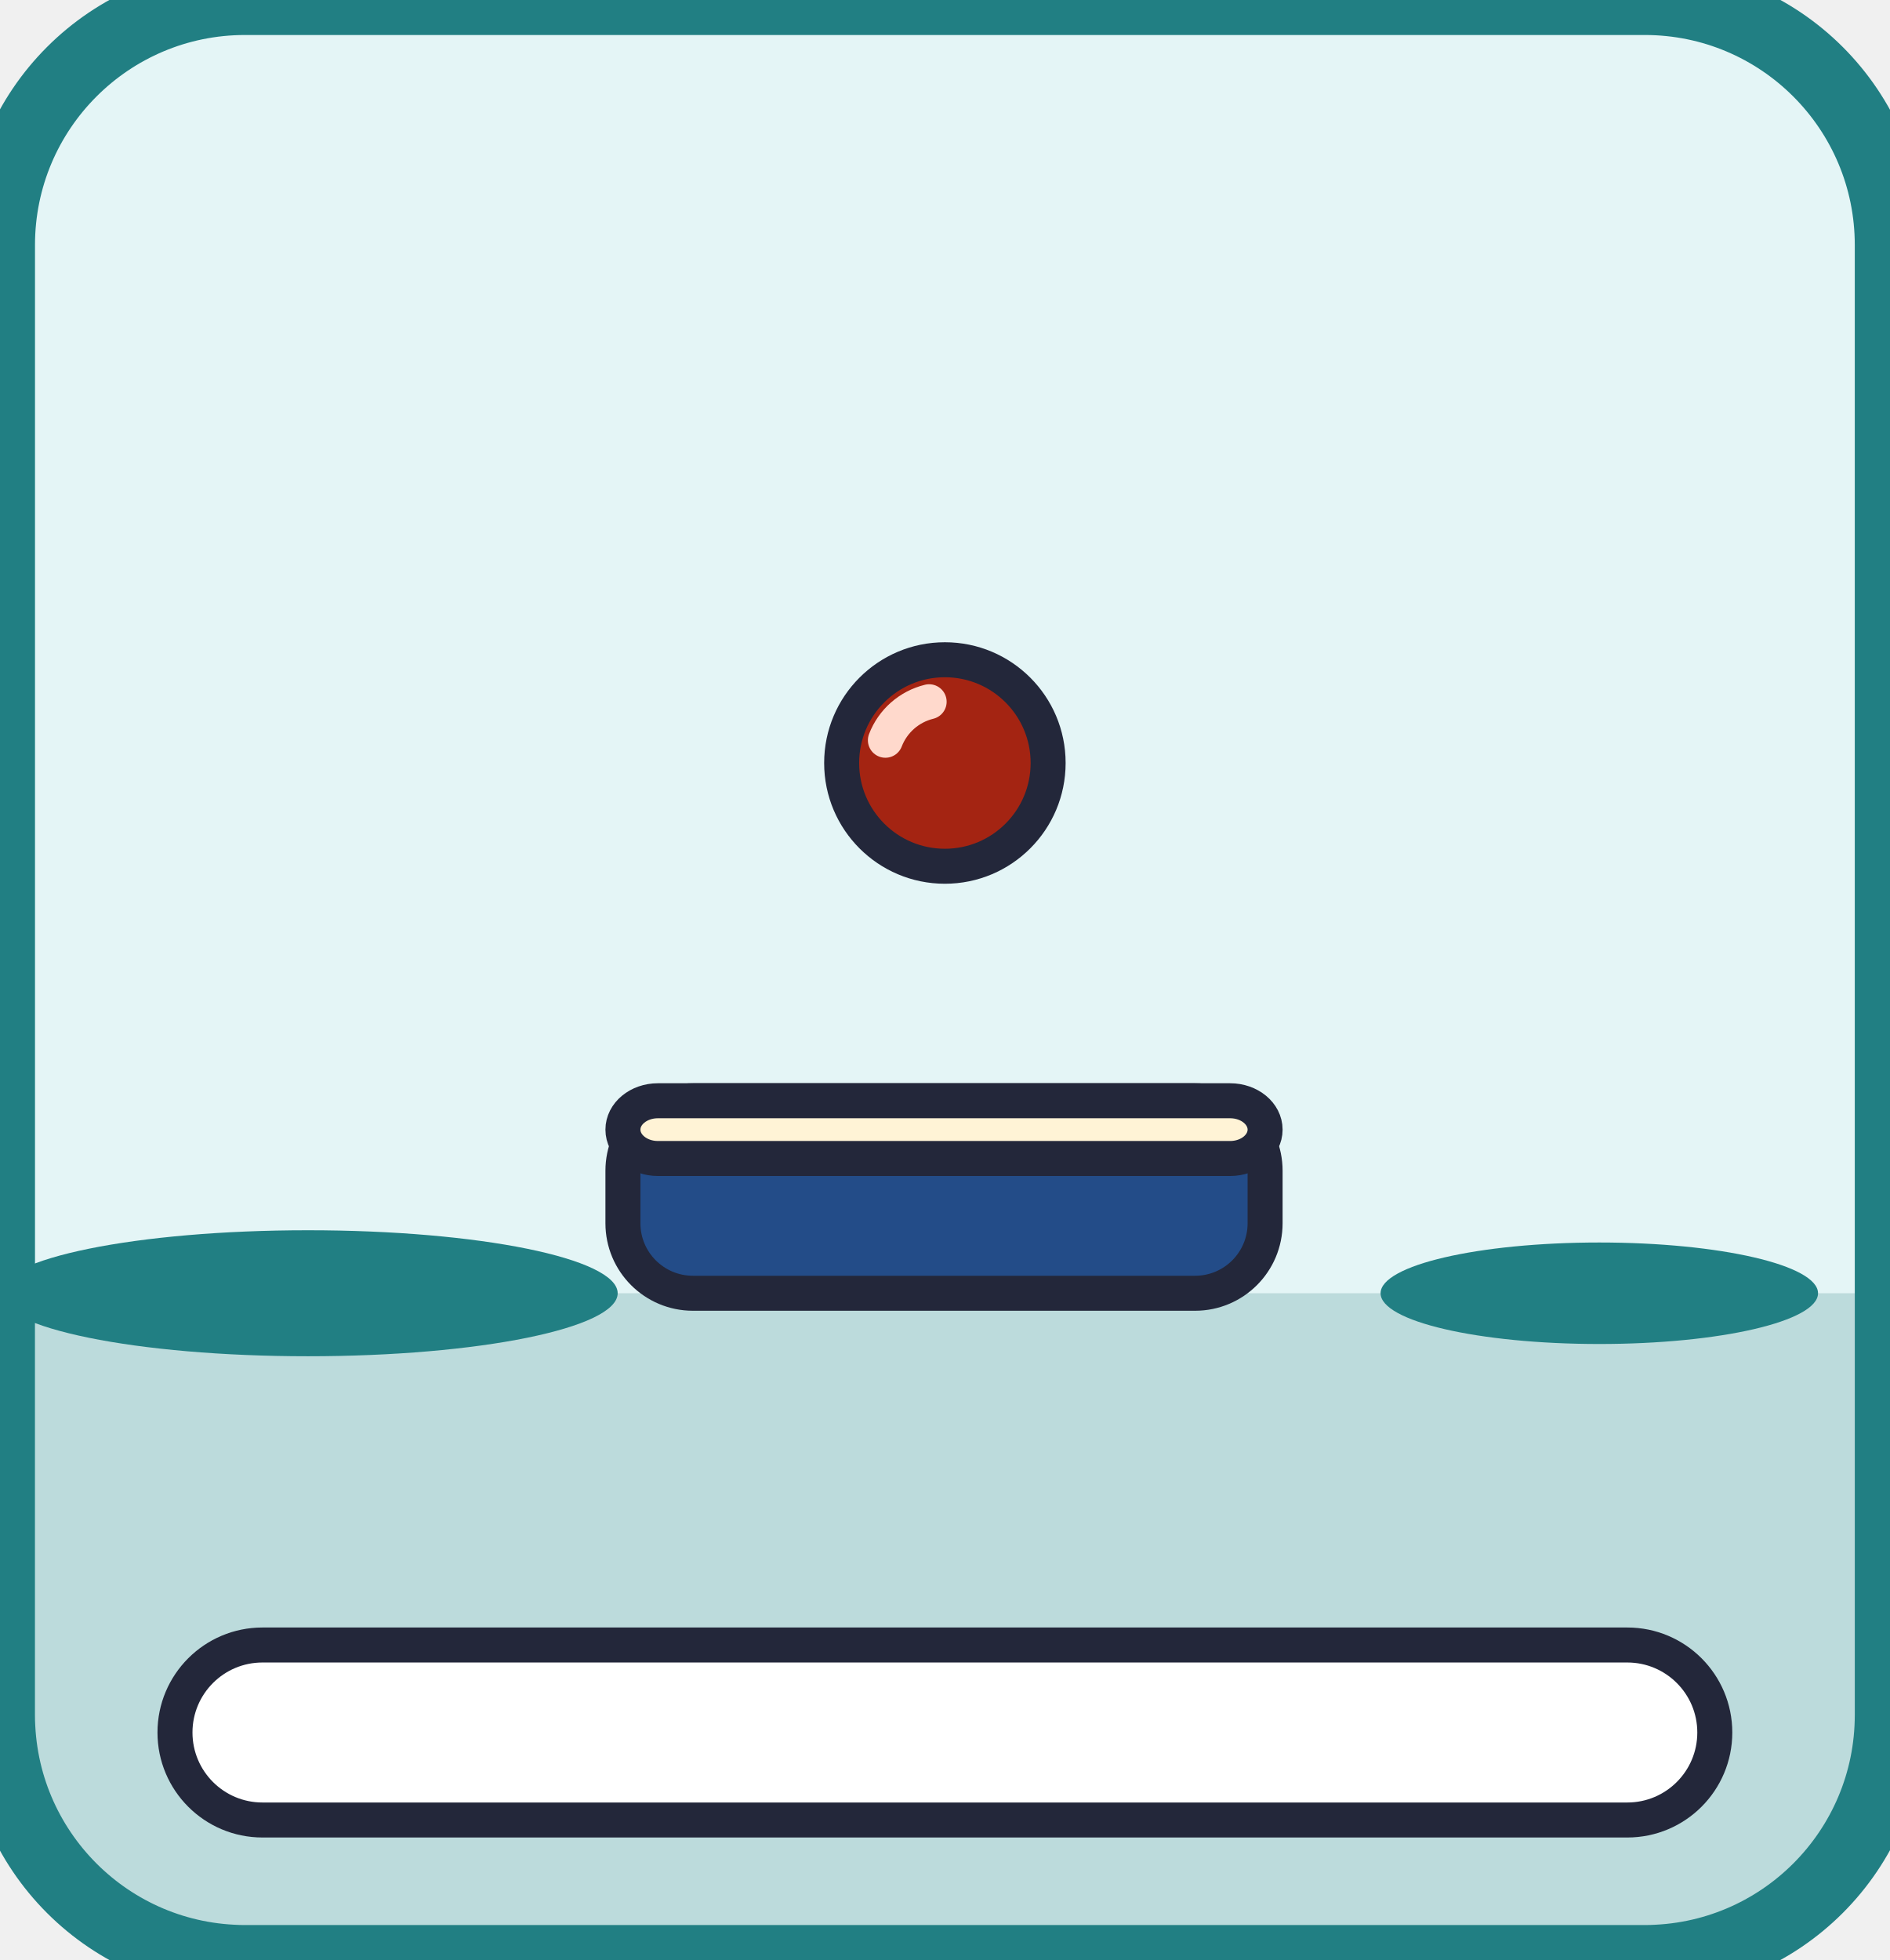
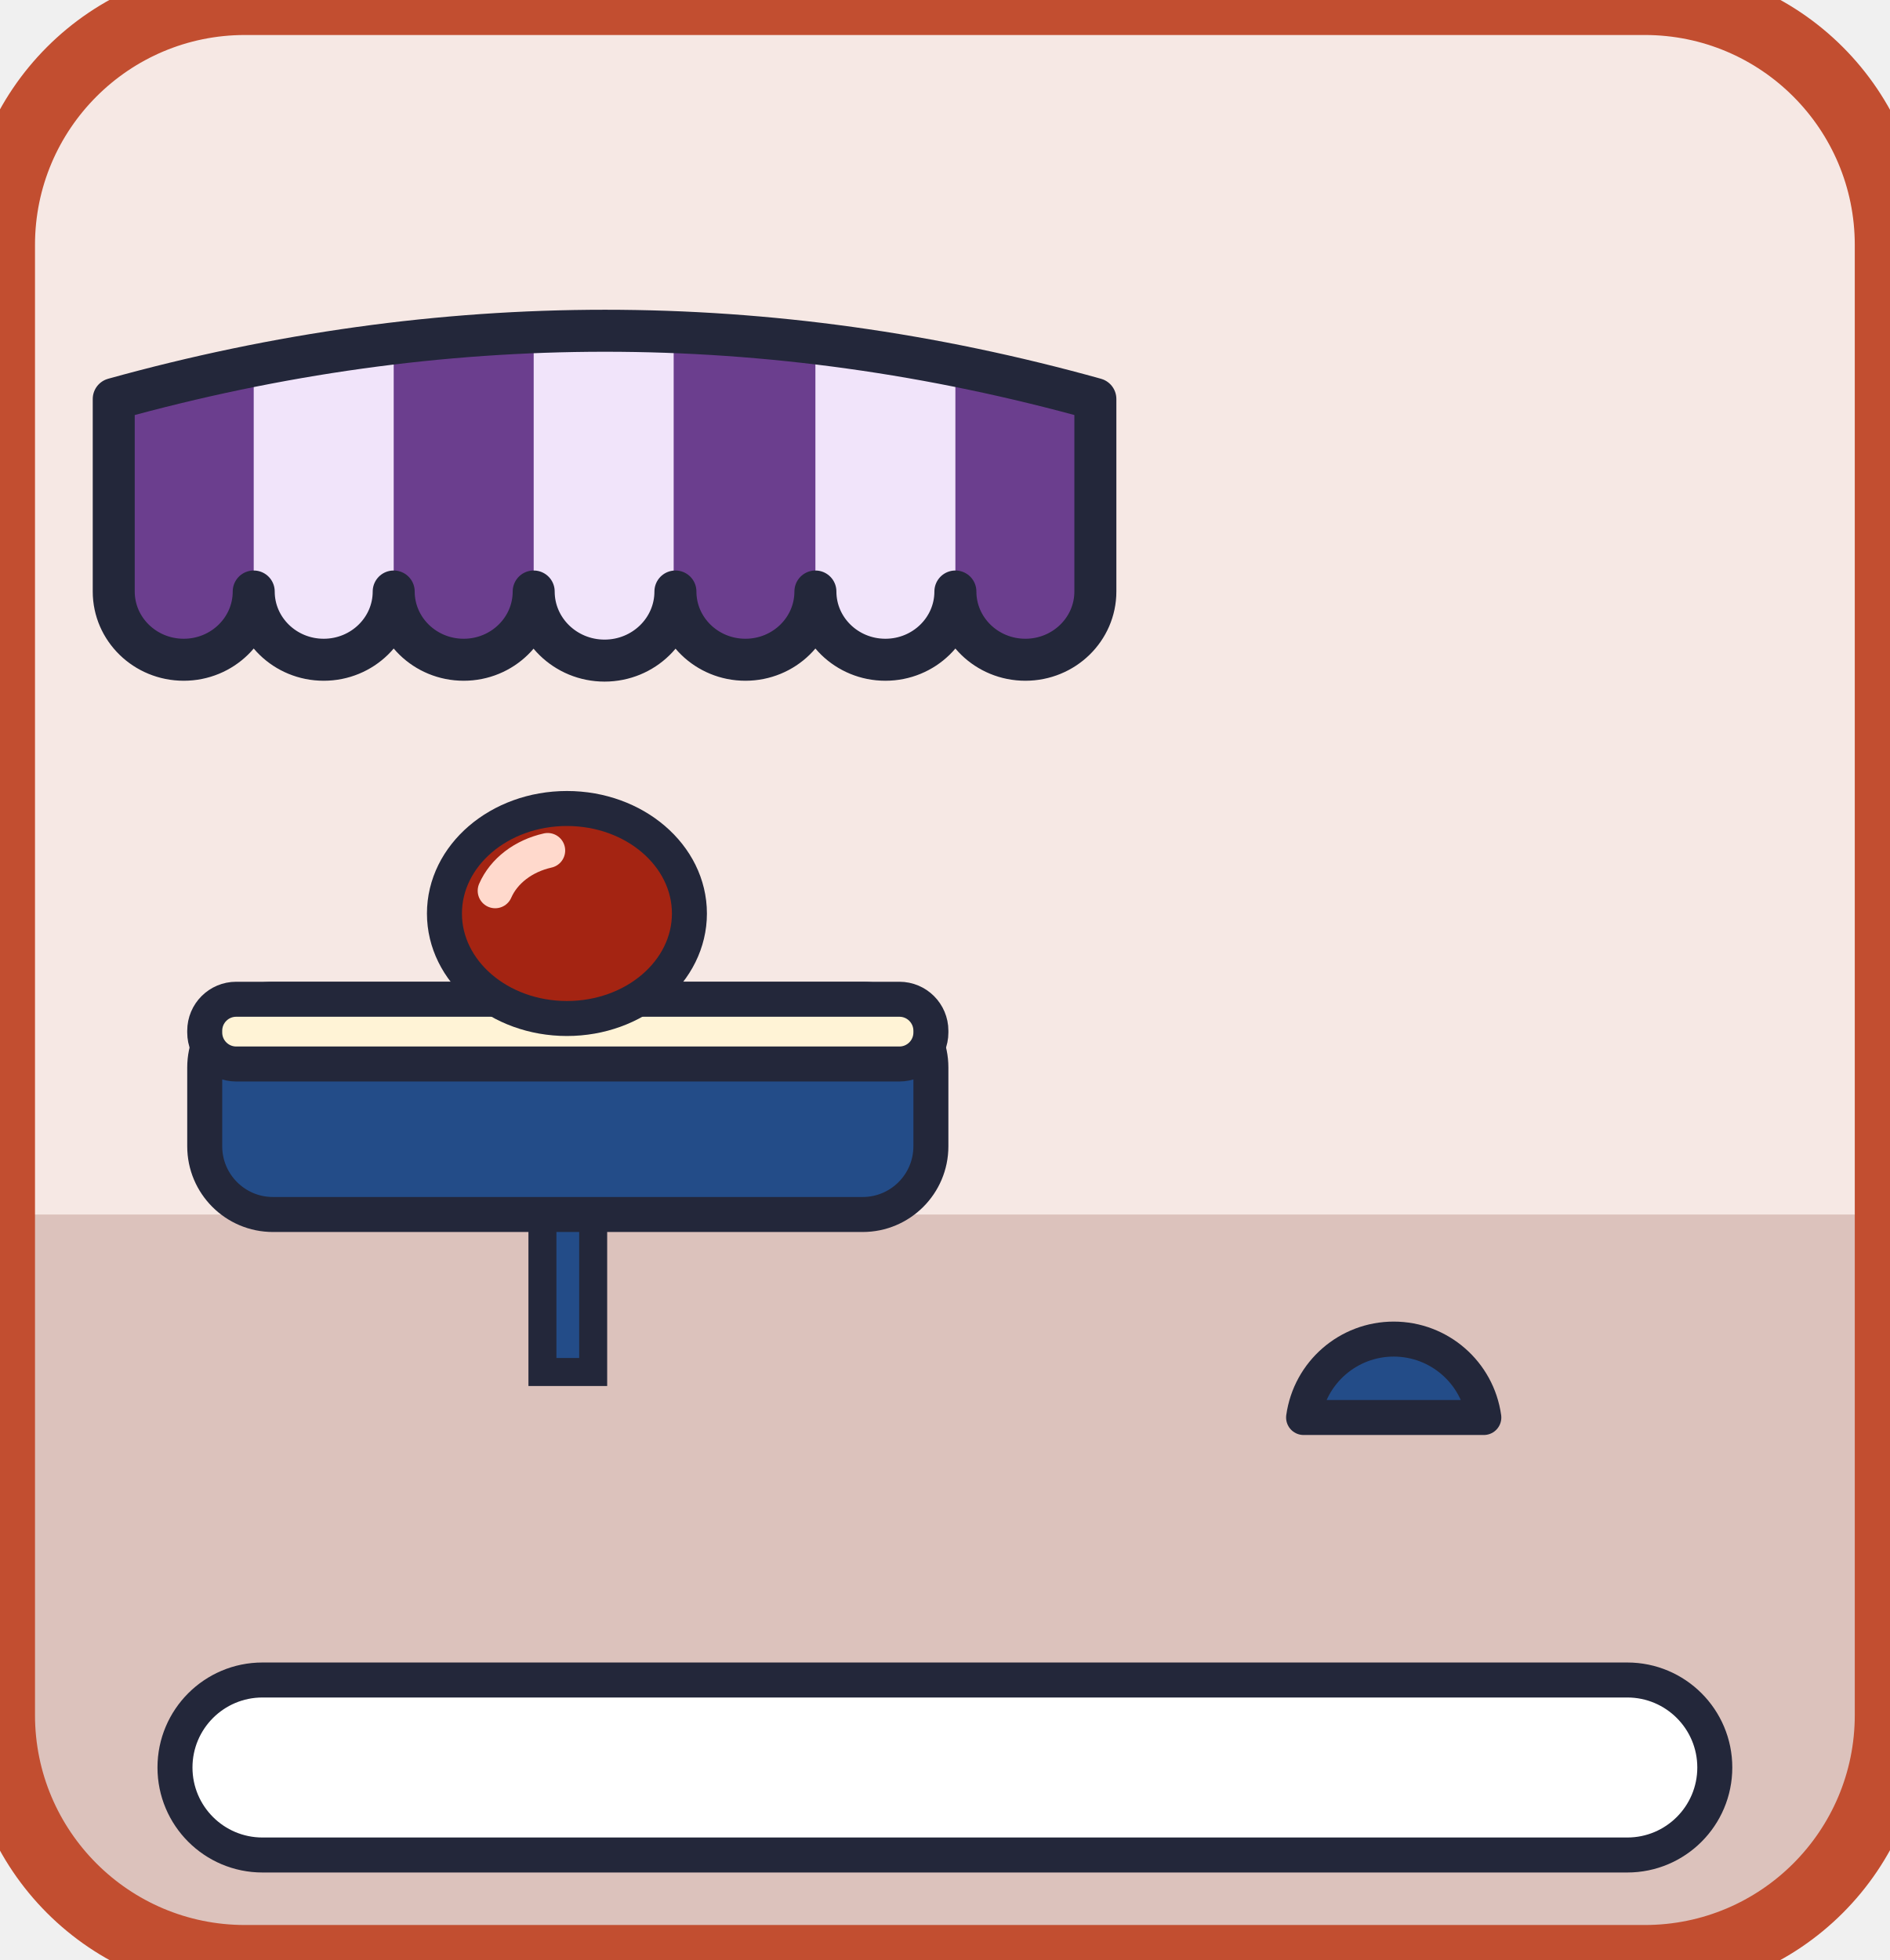
<svg xmlns="http://www.w3.org/2000/svg" viewBox="0 0 108 112">
  <clipPath id="lc05">
    <rect x="0" y="0" width="108" height="112" rx="14" />
  </clipPath>
-   <rect x="0" y="0" width="108" height="112" rx="14" fill="#E4F5F6" />
+   <rect x="0" y="0" width="108" height="112" rx="14" fill="#F6E8E4" />
  <g clip-path="url(#lc05)">
-     <rect x="2" y="73.9" width="104" height="36.1" fill="#BCDBDC" />
-     <ellipse cx="17.6" cy="73.9" rx="17.7" ry="3.6" fill="#217F83" />
-     <ellipse cx="91.4" cy="73.9" rx="12.5" ry="2.9" fill="#217F83" />
-     <ellipse cx="54" cy="43.6" rx="5.9" ry="5.9" fill="#A42412" stroke="#23273A" stroke-width="2" />
-     <path d="M50.6 42.3 A3.6 3.6 0 0 1 53.1 40.1" fill="none" stroke="#FFD9CC" stroke-width="2" stroke-linecap="round" />
-     <rect x="35.6" y="62.9" width="36.7" height="11" rx="4" fill="#234C88" stroke="#23273A" stroke-width="2" />
-     <rect x="35.6" y="62.9" width="36.7" height="3.3" rx="2" fill="#FFF3D6" stroke="#23273A" stroke-width="2" />
+     <rect x="0" y="69.4" width="108" height="42.6" fill="#DCC2BC" />
+     <path d="M74.5 81 A5.2 5.2 0 0 1 84.8 81 Z" fill="#234C88" stroke="#23273A" stroke-width="2" stroke-linejoin="round" />
+     <rect x="31" y="67.4" width="2.9" height="11" fill="#234C88" stroke="#23273A" stroke-width="1.6" />
+     <rect x="11.7" y="57.1" width="41.5" height="12.3" rx="3.9" fill="#234C88" stroke="#23273A" stroke-width="2" />
+     <rect x="11.7" y="57.1" width="41.5" height="3.7" rx="1.8" fill="#FFF3D6" stroke="#23273A" stroke-width="2" />
+     <ellipse cx="32.4" cy="52.2" rx="7" ry="6" fill="#A42412" stroke="#23273A" stroke-width="2" />
+     <path d="M28.3 50.9 A4.4 3.7 0 0 1 31.3 48.6" fill="none" stroke="#FFD9CC" stroke-width="2" stroke-linecap="round" />
+     <clipPath id="rf0">
+       <path d="M6.5 33.8 L6.5 22.8 Q34.6 15 62.6 22.8 L62.6 33.8 A4 3.9 0 0 1 54.6 33.8 A4 3.9 0 0 1 46.6 33.8 A4 3.9 0 0 1 38.6 33.8 A4 3.9 0 0 1 30.5 33.8 A4 3.9 0 0 1 22.5 33.8 A4 3.9 0 0 1 14.5 33.8 A4 3.9 0 0 1 6.5 33.8 Z" />
+     </clipPath>
+     <path d="M6.5 33.8 L6.5 22.8 Q34.6 15 62.6 22.8 L62.6 33.8 A4 3.9 0 0 1 54.6 33.8 A4 3.9 0 0 1 46.6 33.8 A4 3.9 0 0 1 38.6 33.8 A4 3.9 0 0 1 30.5 33.8 A4 3.9 0 0 1 22.5 33.8 A4 3.9 0 0 1 14.5 33.8 A4 3.9 0 0 1 6.5 33.8 Z" fill="#6B3E8E" />
+     <g clip-path="url(#rf0)">
+       <rect x="14.5" y="5.9" width="8" height="44.7" fill="#F1E4FA" />
+       <rect x="30.5" y="5.9" width="8" height="44.7" fill="#F1E4FA" />
+       <rect x="46.6" y="5.9" width="8" height="44.7" fill="#F1E4FA" />
+     </g>
+     <path d="M6.5 33.8 L6.5 22.8 Q34.6 15 62.6 22.8 L62.6 33.8 A4 3.9 0 0 1 54.6 33.8 A4 3.9 0 0 1 46.6 33.8 A4 3.9 0 0 1 38.6 33.8 A4 3.9 0 0 1 30.5 33.8 A4 3.9 0 0 1 22.5 33.8 A4 3.9 0 0 1 14.5 33.8 A4 3.9 0 0 1 6.5 33.8 Z" fill="none" stroke="#23273A" stroke-width="2.4" stroke-linejoin="round" />
  </g>
-   <rect x="0" y="0" width="108" height="112" rx="14" fill="none" stroke="#217F83" stroke-width="4" />
-   <rect x="10" y="94" width="88" height="10" rx="5" fill="#FFFFFF" stroke="#23273A" stroke-width="2" />
+   <rect x="0" y="0" width="108" height="112" rx="14" fill="none" stroke="#C24E30" stroke-width="4" />
+   <rect x="10" y="96" width="88" height="10" rx="5" fill="#FFFFFF" stroke="#23273A" stroke-width="2" />
  <g fill="none" stroke="#23273A" stroke-width="1.8" stroke-dasharray="3 3">
    <path d="M21 129.6 h18 a3.6 3.6 0 0 0 -2.2 -6.1 a4.7 4.7 0 0 0 -9 -1.7 a3.3 3.3 0 0 0 -3.2 7.8 z" />
  </g>
  <g fill="none" stroke="#23273A" stroke-width="1.8" stroke-dasharray="3 3">
    <path d="M45 129.6 h18 a3.6 3.6 0 0 0 -2.2 -6.1 a4.7 4.7 0 0 0 -9 -1.7 a3.3 3.3 0 0 0 -3.2 7.8 z" />
  </g>
  <g fill="none" stroke="#23273A" stroke-width="1.8" stroke-dasharray="3 3">
    <path d="M69 129.6 h18 a3.6 3.6 0 0 0 -2.2 -6.1 a4.7 4.7 0 0 0 -9 -1.7 a3.3 3.3 0 0 0 -3.2 7.8 z" />
  </g>
</svg>
